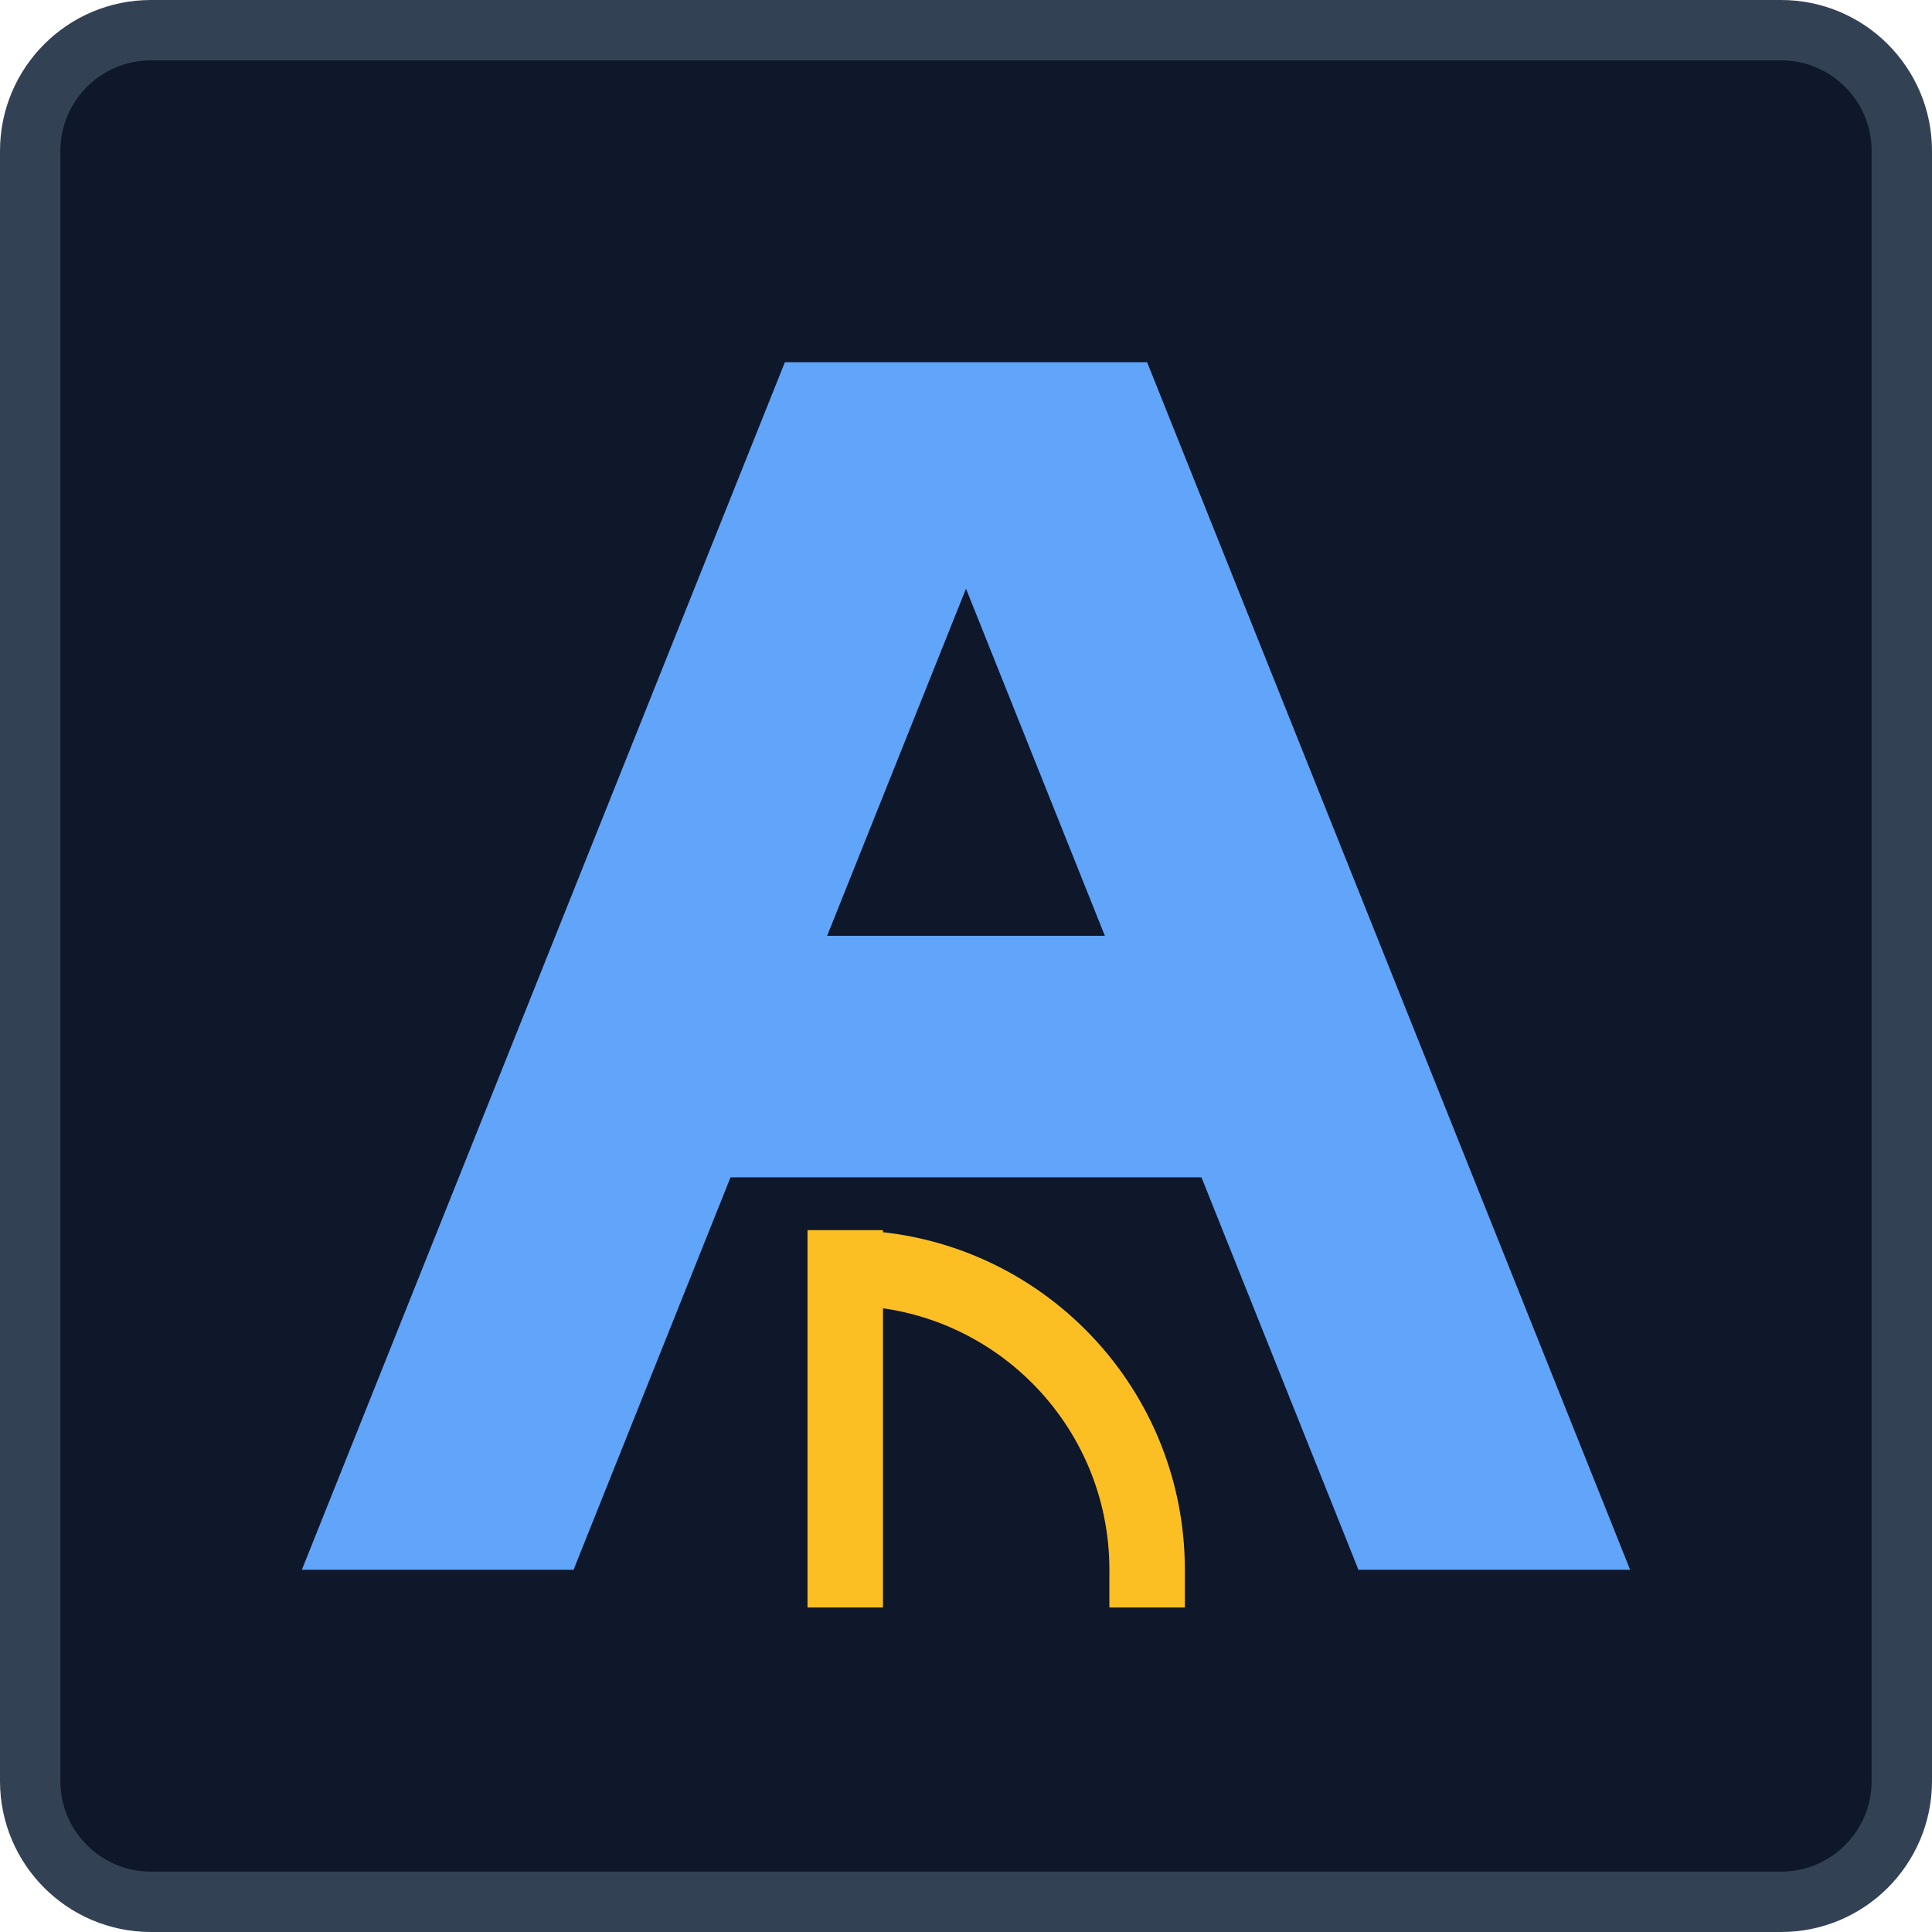
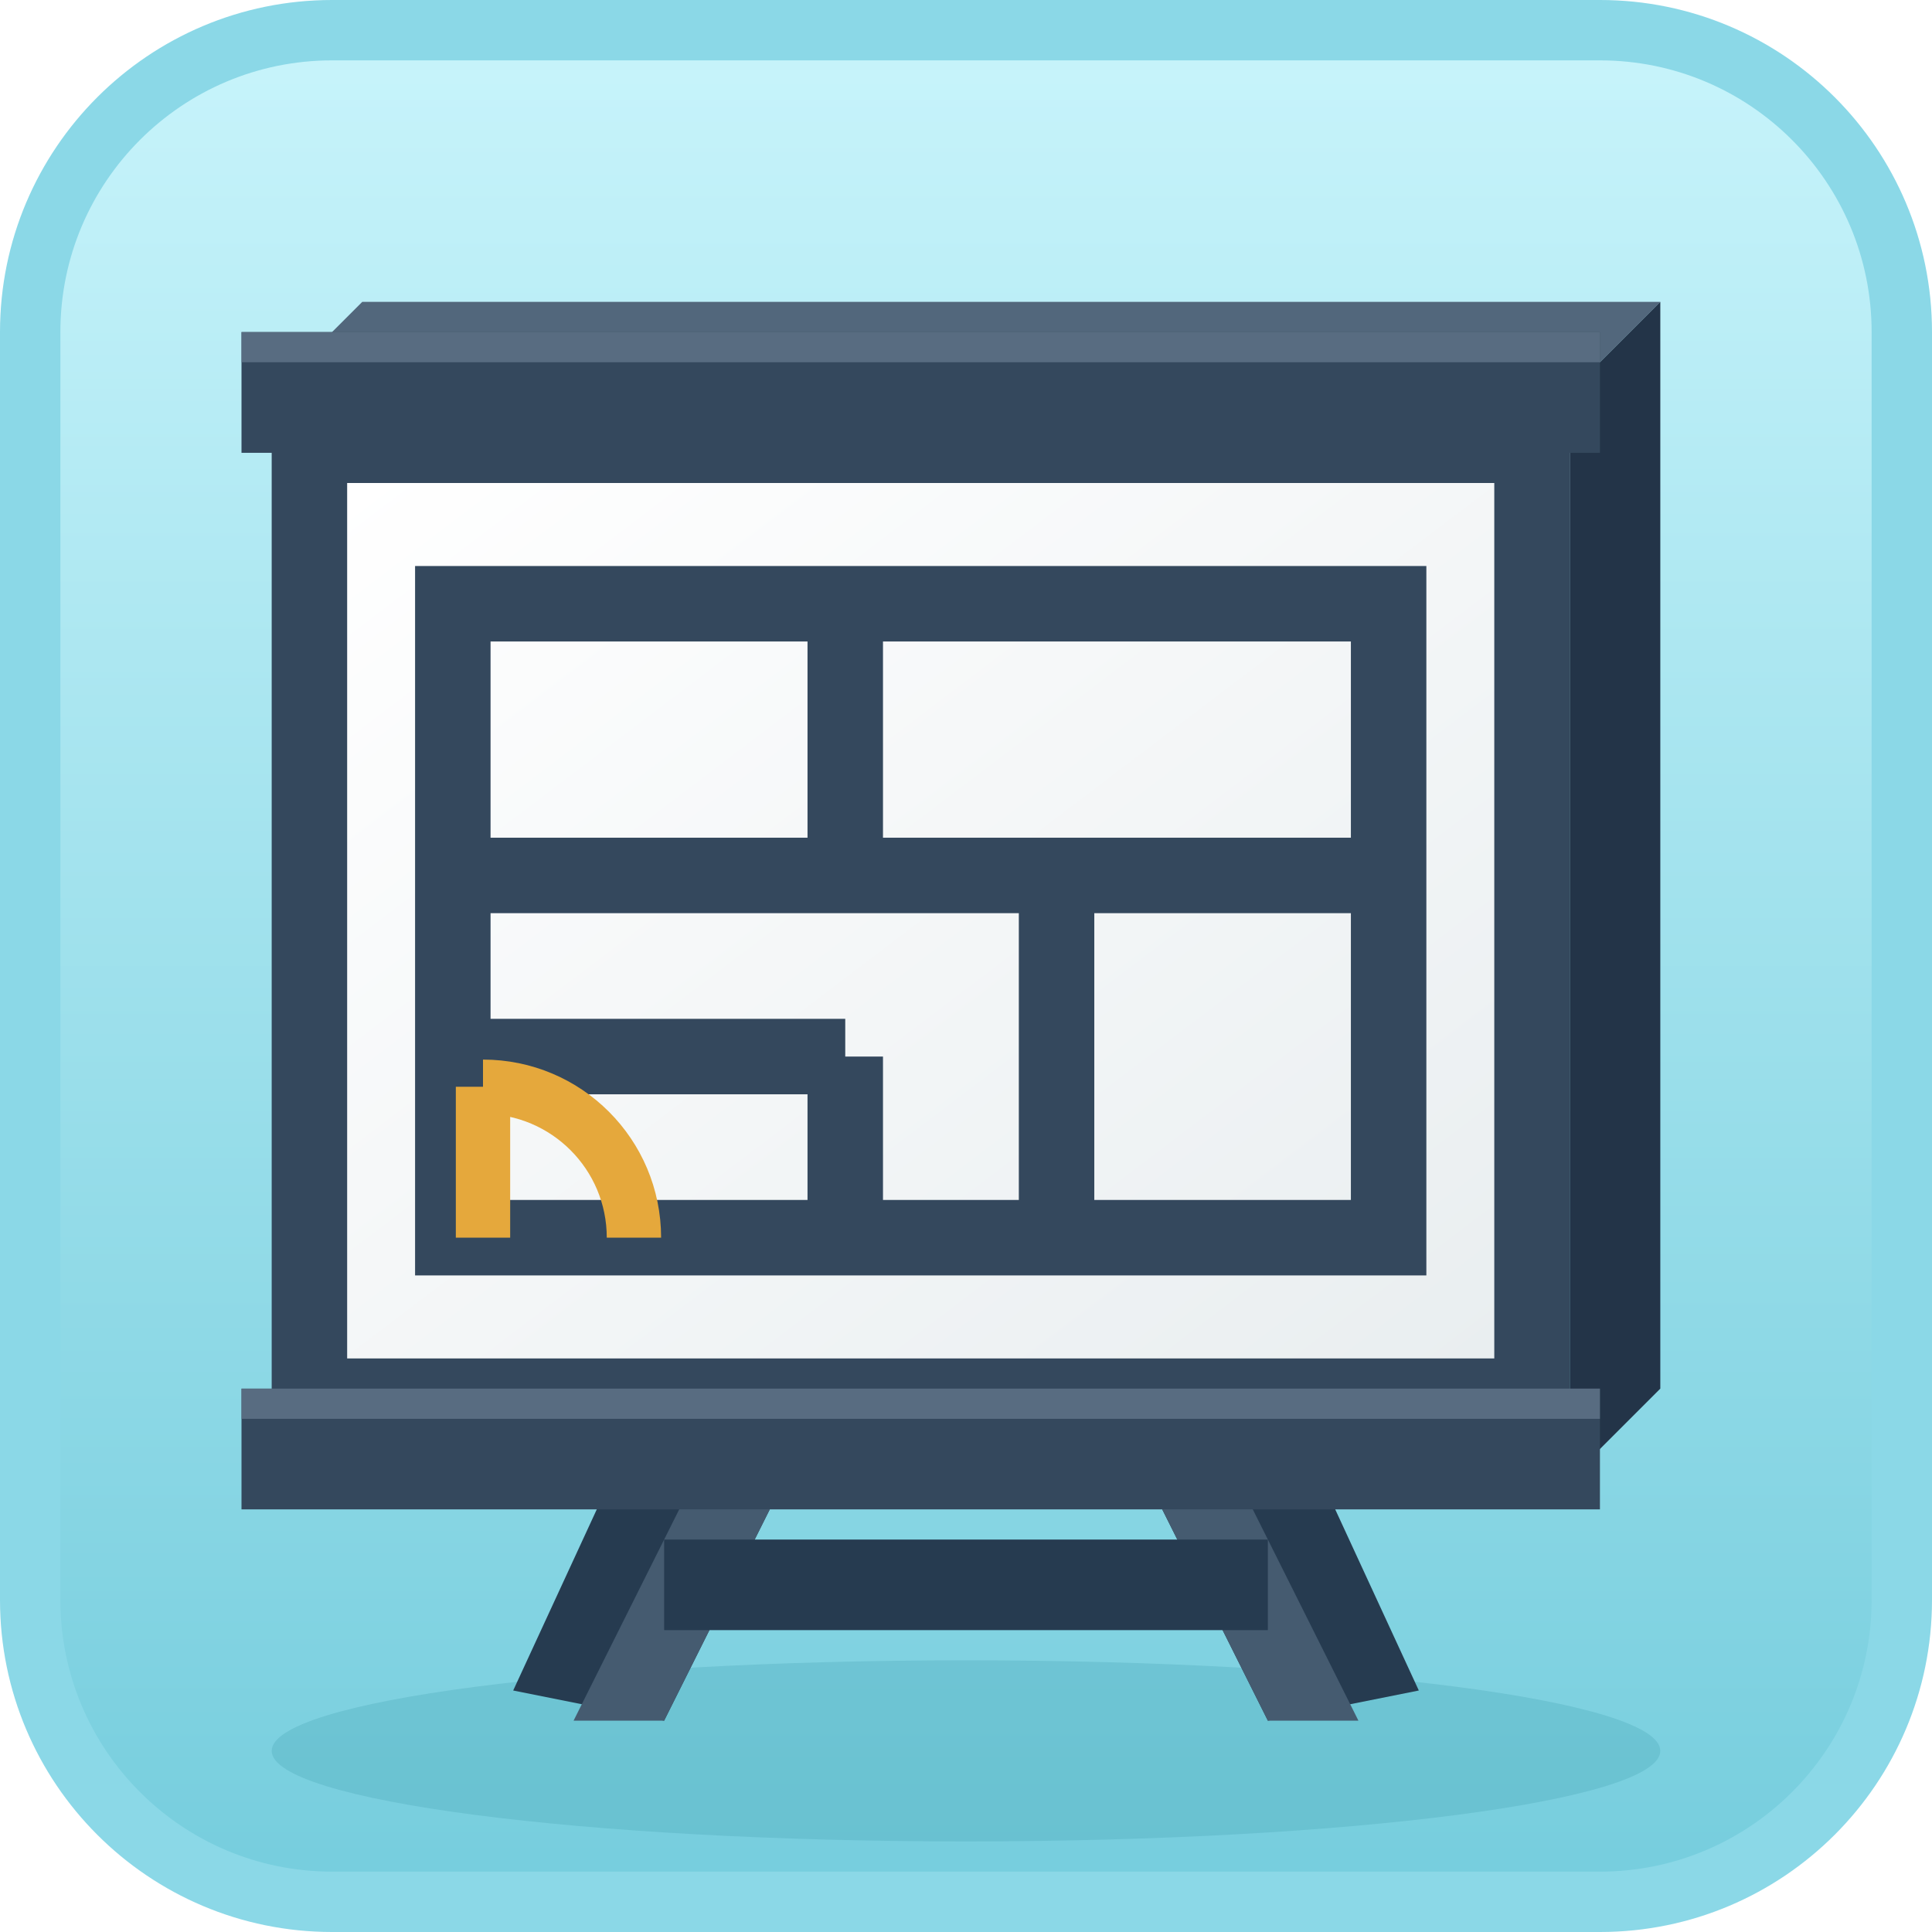
<svg xmlns="http://www.w3.org/2000/svg" width="64" height="64" viewBox="0 0 64 64">
-   <rect x="1" y="1" width="62" height="62" rx="4" fill="#0f172a" stroke="#334155" stroke-width="2" />
-   <path d="M10 52 26 12H38L54 52H45L39.8 39H24.2L19 52ZM27.4 31H36.6L32 19.5Z" fill="#60a5fa" fill-rule="evenodd" />
-   <path d="M28 52V42M28 42A10 10 0 0 1 38 52" fill="none" stroke="#fbbf24" stroke-width="2.5" stroke-linecap="square" stroke-linejoin="miter" />
+   <defs>
+     <linearGradient id="tile" x1="0" y1="0" x2="0" y2="1">
+       <stop stop-color="#c8f4fb" />
+       <stop offset="1" stop-color="#75cddd" />
+     </linearGradient>
+     <linearGradient id="paper" x1="0" y1="0" x2="1" y2="1">
+       <stop stop-color="#ffffff" />
+       <stop offset="1" stop-color="#e9eef0" />
+     </linearGradient>
+   </defs>
+   <rect x="1" y="1" width="62" height="62" rx="10" fill="url(#tile)" stroke="#8bd8e7" stroke-width="2" />
+   <ellipse cx="32" cy="58" rx="23" ry="3" fill="#3c9bab" opacity=".25" />
+   <path d="M17 56 23 43H29L22 57ZM47 56 41 43H35L42 57Z" fill="#263b50" />
+   <path d="M22 57 29 43H26L19 57ZM42 57 35 43H38L45 57Z" fill="#455b70" />
+   <path d="M22 51H42V54H22Z" fill="#263b50" />
+   <path d="M9 13 12 10H55L52 13Z" fill="#52677c" />
+   <path d="M52 13 55 10V46L52 49Z" fill="#233448" />
+   <rect x="9" y="13" width="43" height="36" rx="1.5" fill="#34485d" />
+   <rect x="11.5" y="16" width="38" height="29" fill="url(#paper)" />
+   <path d="M15 20H46V41H15ZM15 29H28V20M28 29H46M35 29V41M15 35H28M28 35V41" fill="none" stroke="#34485d" stroke-width="2.5" stroke-linejoin="miter" />
+   <path d="M16 41V36M16 36A5 5 0 0 1 21 41" fill="none" stroke="#e5a83c" stroke-width="1.8" />
+   <path d="M8 11H53V15H8ZM8 46H53V50H8Z" fill="#34485d" />
+   <path d="M8 11H53V12H8ZM8 46H53V47H8Z" fill="#61758a" opacity=".8" />
</svg>
